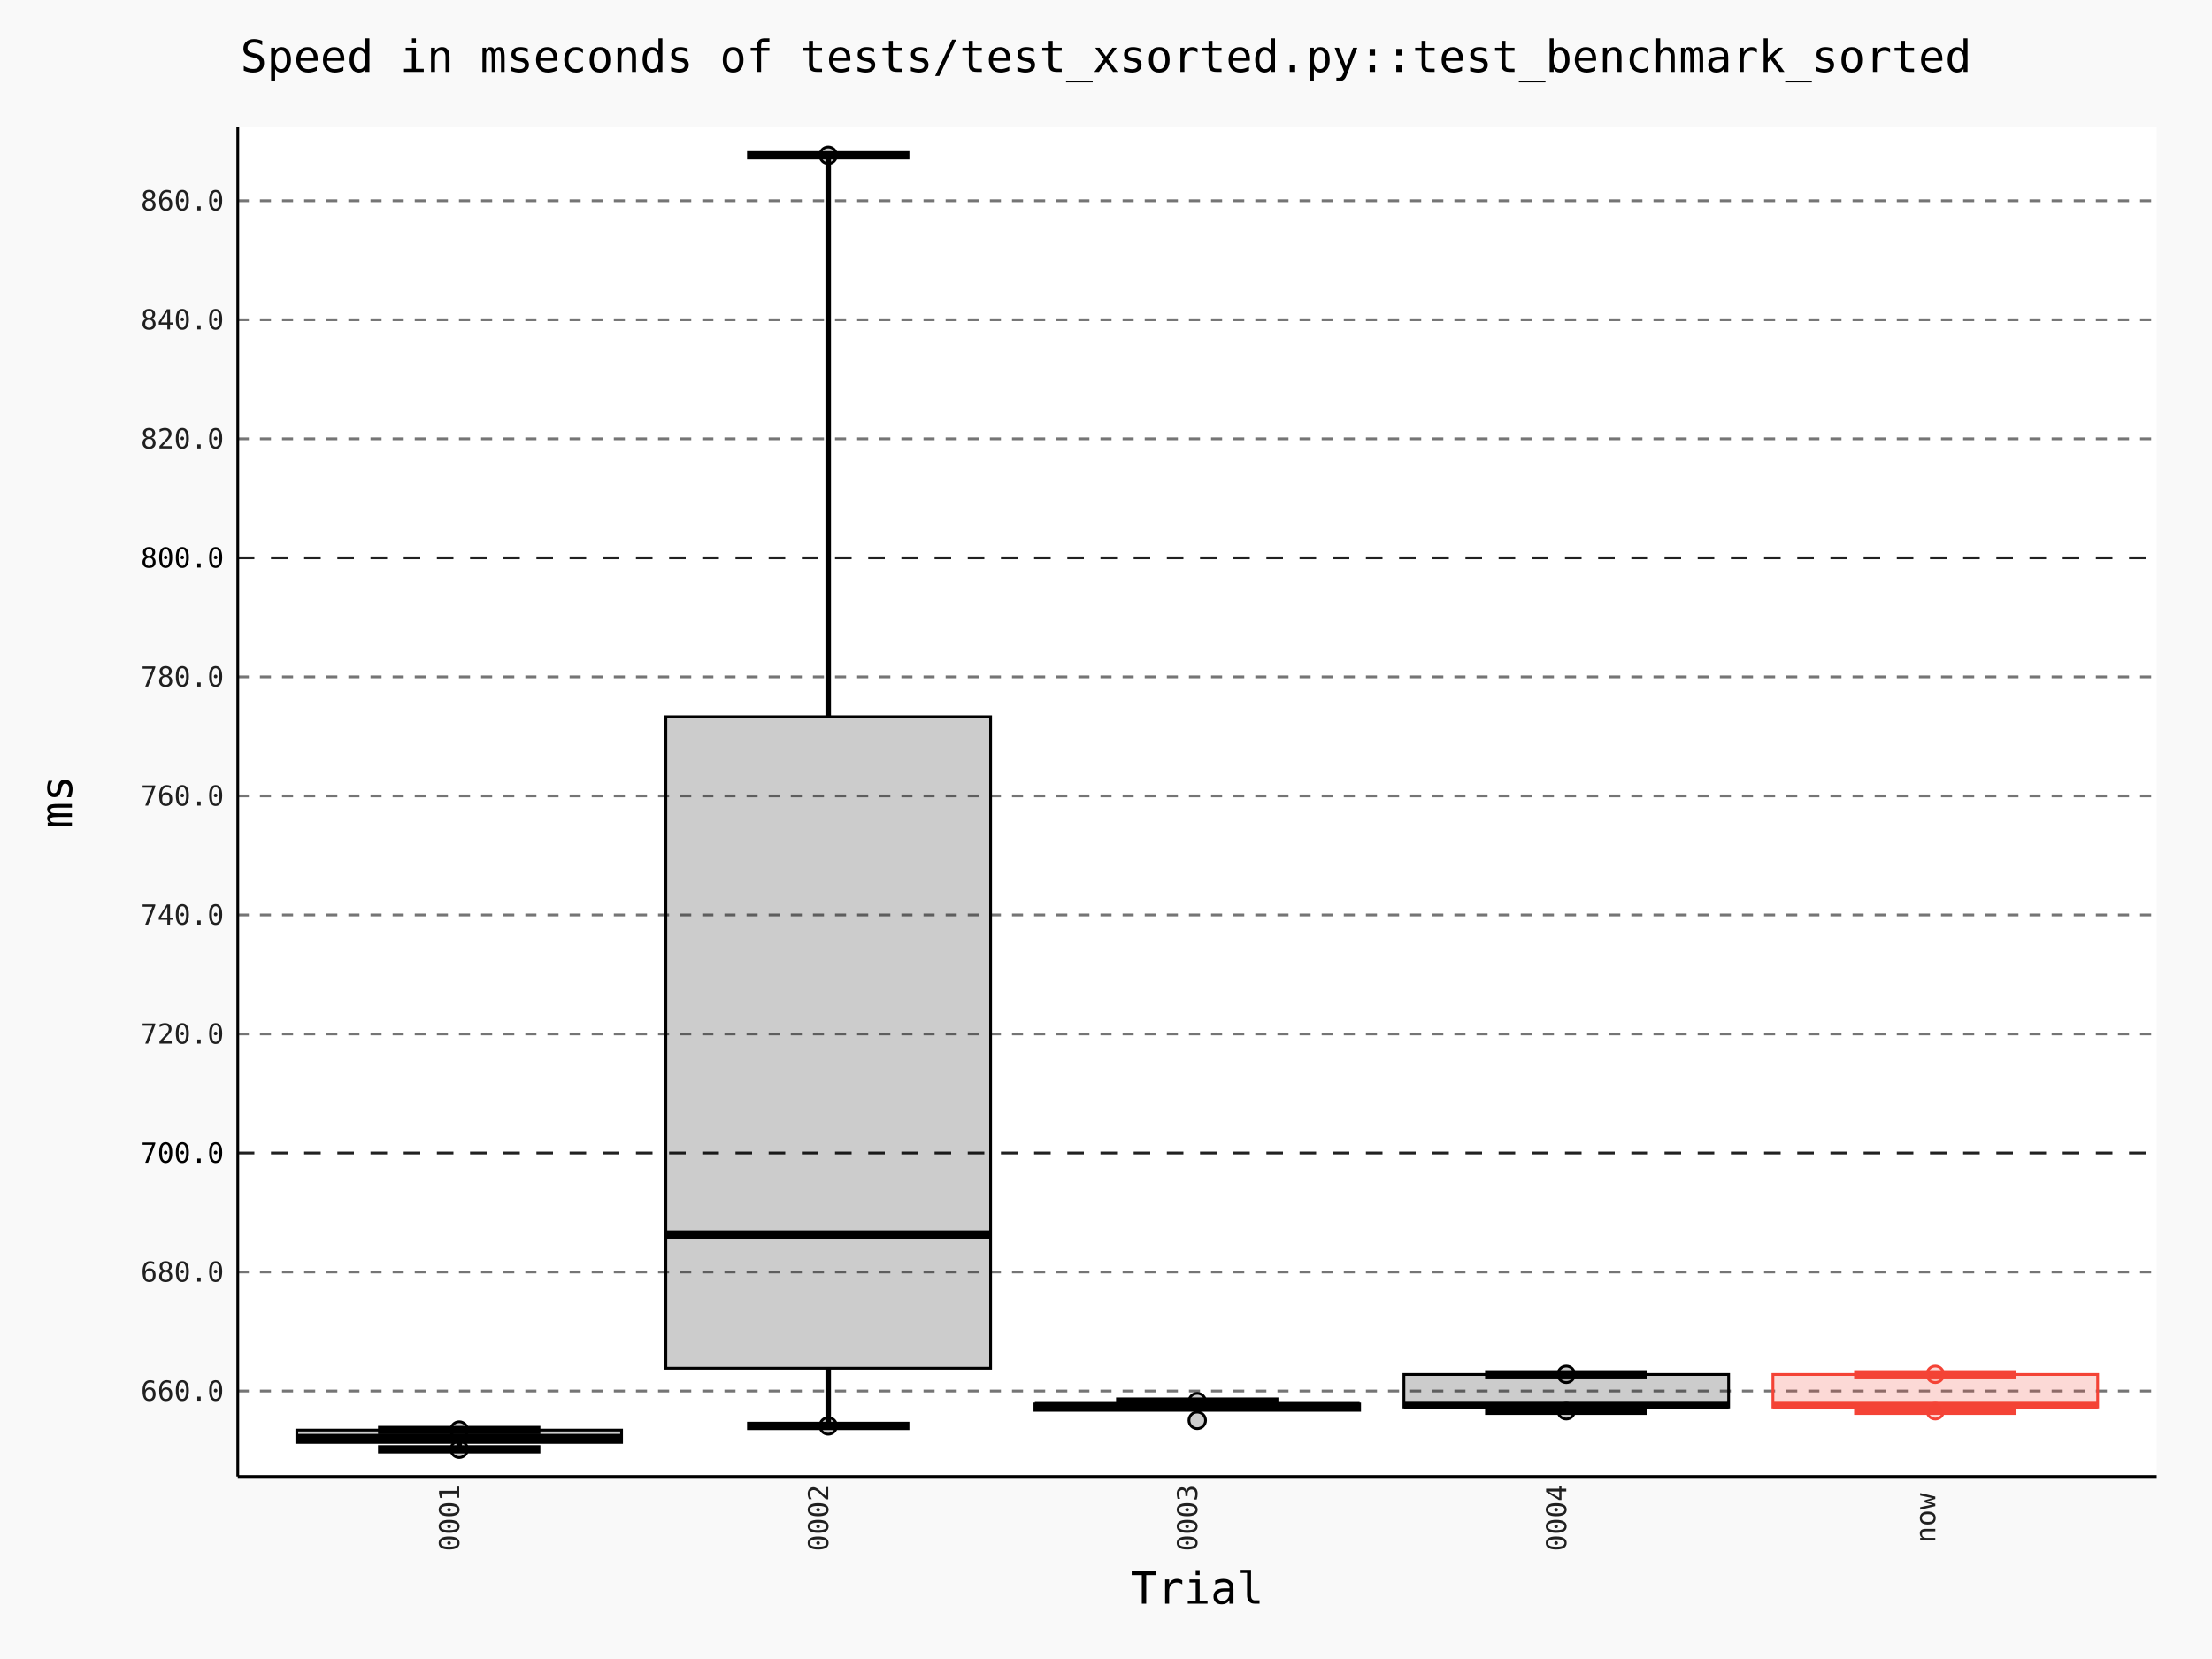
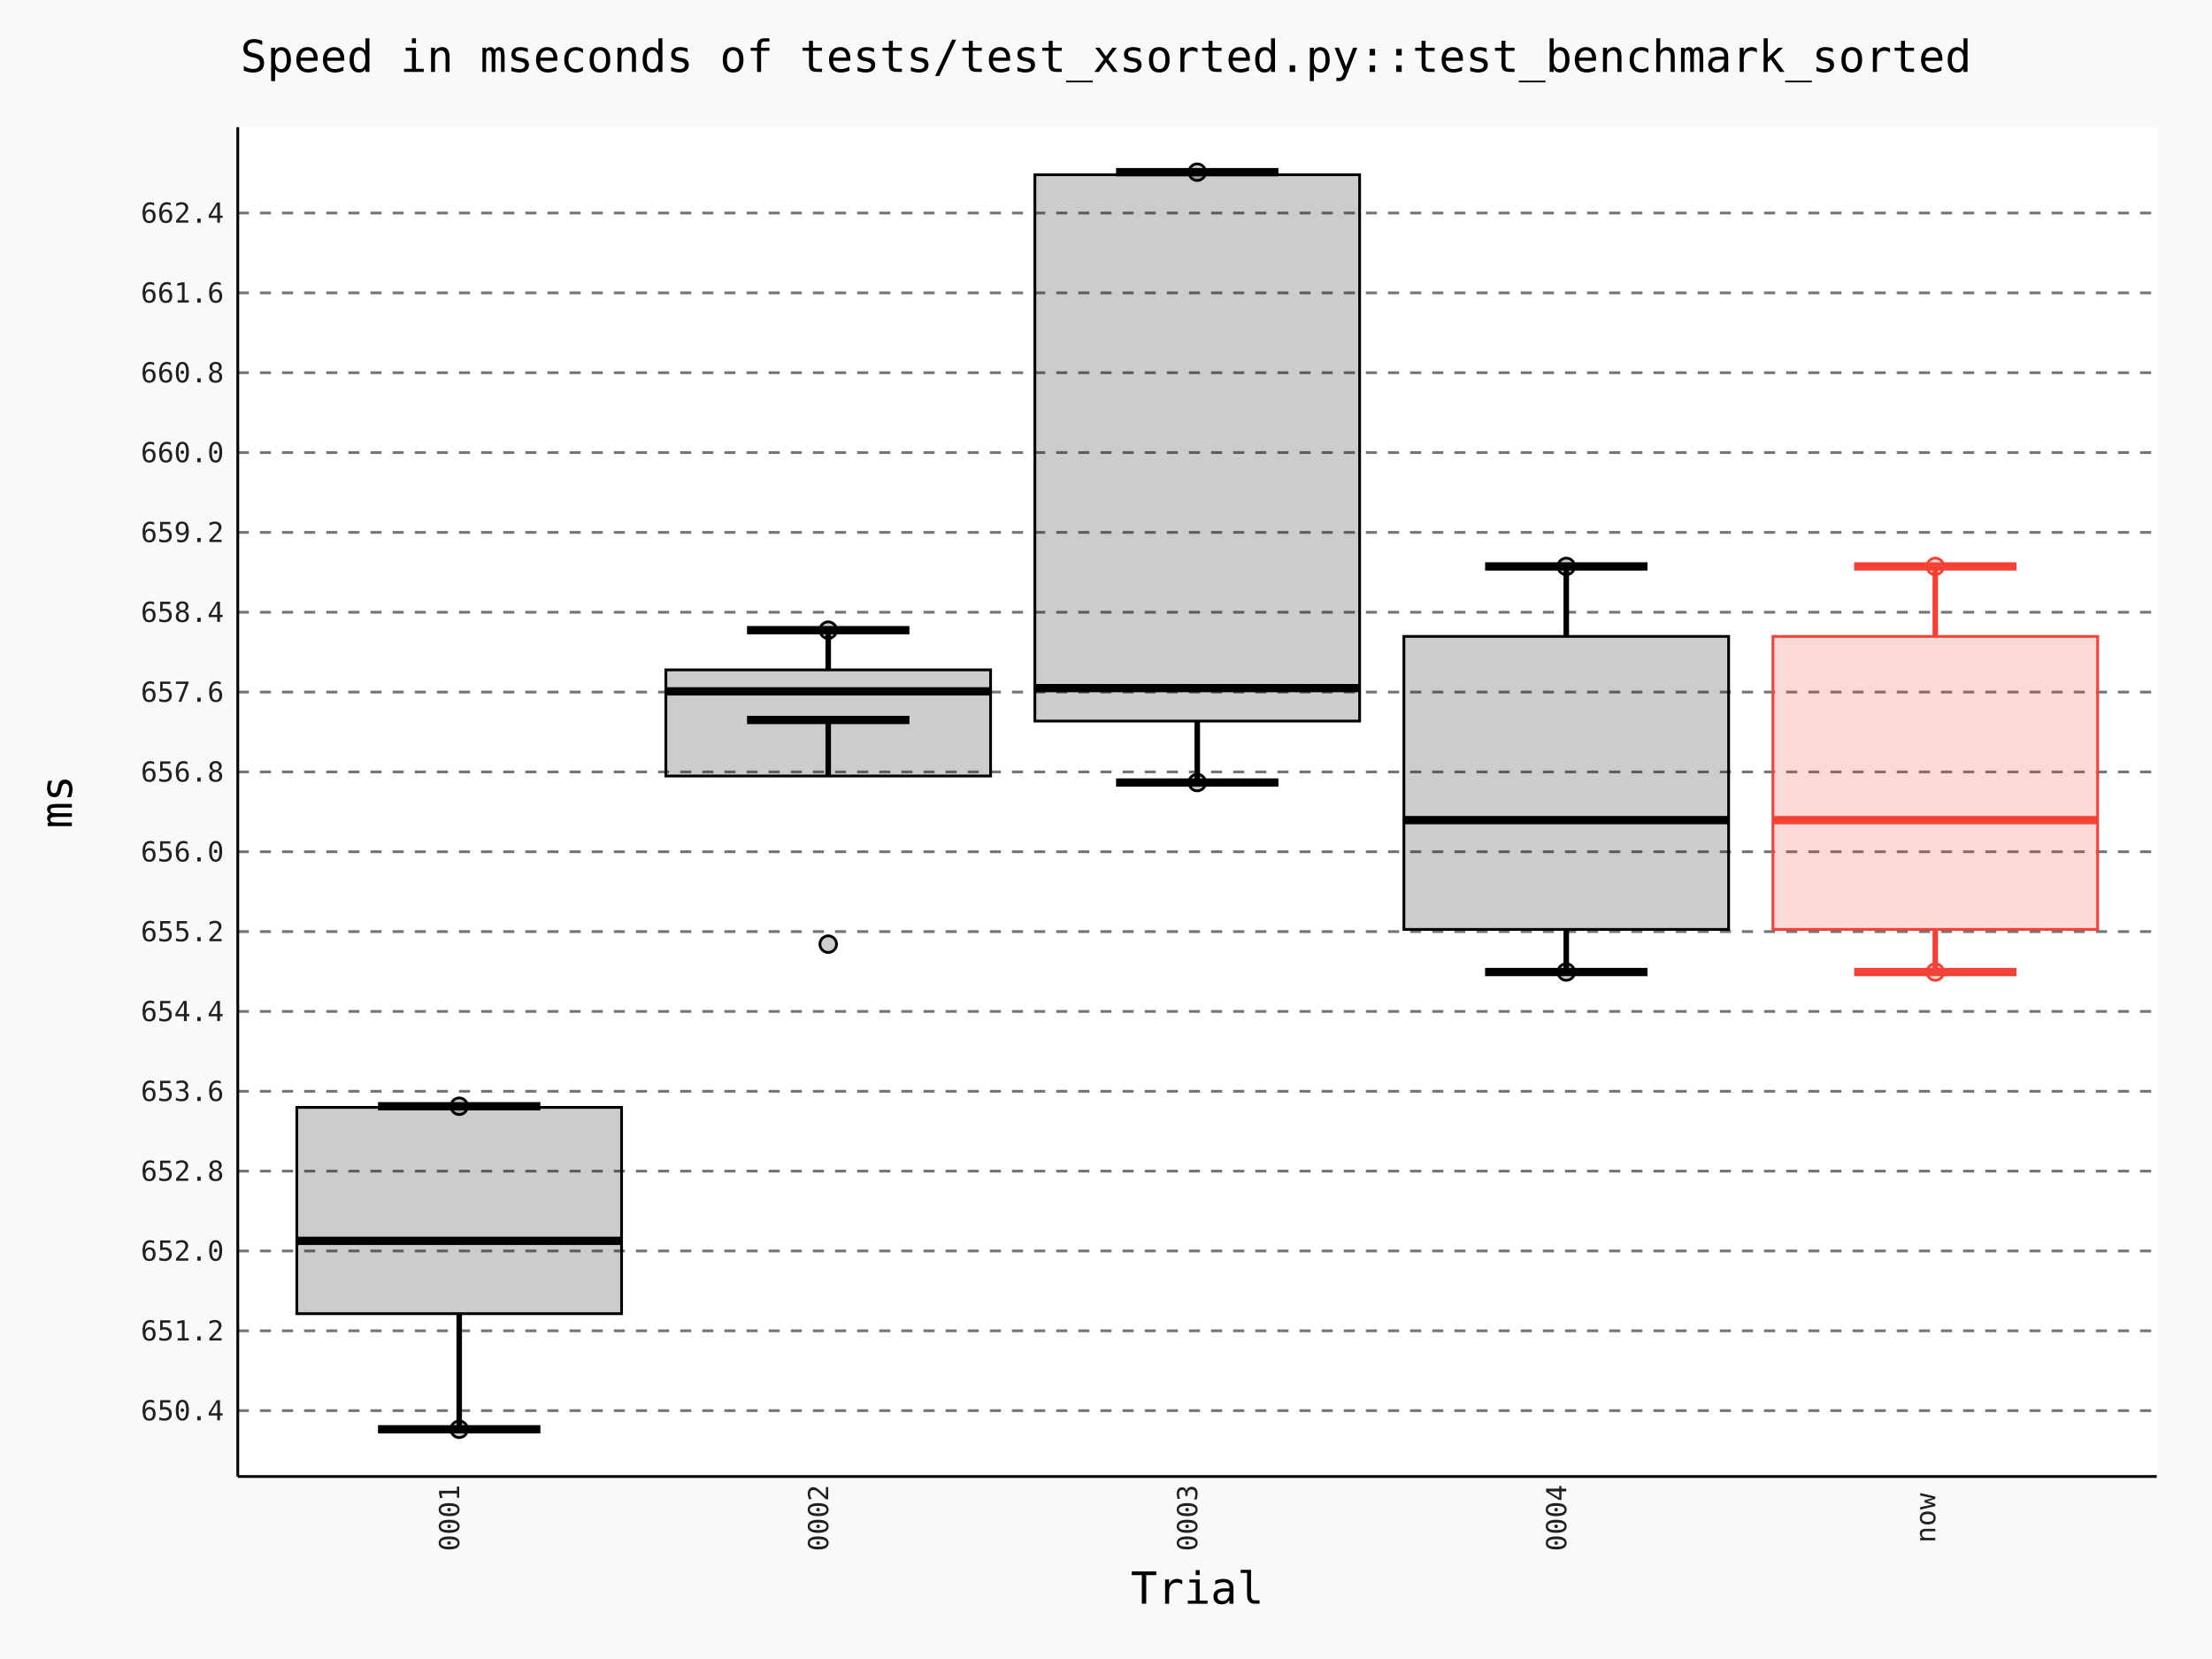
- <svg xmlns="http://www.w3.org/2000/svg" class="pygal-chart" id="chart-aeb1b920-3b83-4a98-8e5c-ac7447470a45" viewBox="0 0 800 600">
+ <svg xmlns="http://www.w3.org/2000/svg" class="pygal-chart" id="chart-685ca85a-692e-4a0f-b8e8-bfdfd15b8a6a" viewBox="0 0 800 600">
  <defs>
-     <style type="text/css">#chart-aeb1b920-3b83-4a98-8e5c-ac7447470a45{-webkit-user-select:none;-webkit-font-smoothing:antialiased;font-family:Consolas,"Deja Vu Sans Mono","Bitstream Vera Sans Mono","Courier New",monospace}#chart-aeb1b920-3b83-4a98-8e5c-ac7447470a45 .title{font-family:Consolas,"Deja Vu Sans Mono","Bitstream Vera Sans Mono","Courier New",monospace;font-size:16px}#chart-aeb1b920-3b83-4a98-8e5c-ac7447470a45 .legends .legend text{font-family:Consolas,"Deja Vu Sans Mono","Bitstream Vera Sans Mono","Courier New",monospace;font-size:14px}#chart-aeb1b920-3b83-4a98-8e5c-ac7447470a45 .axis text{font-family:Consolas,"Deja Vu Sans Mono","Bitstream Vera Sans Mono","Courier New",monospace;font-size:10px}#chart-aeb1b920-3b83-4a98-8e5c-ac7447470a45 .axis text.major{font-family:Consolas,"Deja Vu Sans Mono","Bitstream Vera Sans Mono","Courier New",monospace;font-size:10px}#chart-aeb1b920-3b83-4a98-8e5c-ac7447470a45 .series text{font-family:Consolas,"Deja Vu Sans Mono","Bitstream Vera Sans Mono","Courier New",monospace;font-size:8px}#chart-aeb1b920-3b83-4a98-8e5c-ac7447470a45 .tooltip{font-family:Consolas,"Deja Vu Sans Mono","Bitstream Vera Sans Mono","Courier New",monospace;font-size:14px}#chart-aeb1b920-3b83-4a98-8e5c-ac7447470a45 text.no_data{font-family:Consolas,"Deja Vu Sans Mono","Bitstream Vera Sans Mono","Courier New",monospace;font-size:64px}
- #chart-aeb1b920-3b83-4a98-8e5c-ac7447470a45{background-color:rgba(249,249,249,1)}#chart-aeb1b920-3b83-4a98-8e5c-ac7447470a45 path,#chart-aeb1b920-3b83-4a98-8e5c-ac7447470a45 line,#chart-aeb1b920-3b83-4a98-8e5c-ac7447470a45 rect,#chart-aeb1b920-3b83-4a98-8e5c-ac7447470a45 circle{-webkit-transition:150ms;-moz-transition:150ms;transition:150ms}#chart-aeb1b920-3b83-4a98-8e5c-ac7447470a45 .graph &gt; .background{fill:rgba(249,249,249,1)}#chart-aeb1b920-3b83-4a98-8e5c-ac7447470a45 .plot &gt; .background{fill:rgba(255,255,255,1)}#chart-aeb1b920-3b83-4a98-8e5c-ac7447470a45 .graph{fill:rgba(0,0,0,.87)}#chart-aeb1b920-3b83-4a98-8e5c-ac7447470a45 text.no_data{fill:rgba(0,0,0,1)}#chart-aeb1b920-3b83-4a98-8e5c-ac7447470a45 .title{fill:rgba(0,0,0,1)}#chart-aeb1b920-3b83-4a98-8e5c-ac7447470a45 .legends .legend text{fill:rgba(0,0,0,.87)}#chart-aeb1b920-3b83-4a98-8e5c-ac7447470a45 .legends .legend:hover text{fill:rgba(0,0,0,1)}#chart-aeb1b920-3b83-4a98-8e5c-ac7447470a45 .axis .line{stroke:rgba(0,0,0,1)}#chart-aeb1b920-3b83-4a98-8e5c-ac7447470a45 .axis .guide.line{stroke:rgba(0,0,0,.54)}#chart-aeb1b920-3b83-4a98-8e5c-ac7447470a45 .axis .major.line{stroke:rgba(0,0,0,.87)}#chart-aeb1b920-3b83-4a98-8e5c-ac7447470a45 .axis text.major{fill:rgba(0,0,0,1)}#chart-aeb1b920-3b83-4a98-8e5c-ac7447470a45 .axis.y .guides:hover .guide.line,#chart-aeb1b920-3b83-4a98-8e5c-ac7447470a45 .line-graph .axis.x .guides:hover .guide.line,#chart-aeb1b920-3b83-4a98-8e5c-ac7447470a45 .stackedline-graph .axis.x .guides:hover .guide.line,#chart-aeb1b920-3b83-4a98-8e5c-ac7447470a45 .xy-graph .axis.x .guides:hover .guide.line{stroke:rgba(0,0,0,1)}#chart-aeb1b920-3b83-4a98-8e5c-ac7447470a45 .axis .guides:hover text{fill:rgba(0,0,0,1)}#chart-aeb1b920-3b83-4a98-8e5c-ac7447470a45 .reactive{fill-opacity:.7}#chart-aeb1b920-3b83-4a98-8e5c-ac7447470a45 .reactive.active,#chart-aeb1b920-3b83-4a98-8e5c-ac7447470a45 .active .reactive{fill-opacity:.8;stroke-width:4}#chart-aeb1b920-3b83-4a98-8e5c-ac7447470a45 .series text{fill:rgba(0,0,0,1)}#chart-aeb1b920-3b83-4a98-8e5c-ac7447470a45 .tooltip rect{fill:rgba(255,255,255,1);stroke:rgba(0,0,0,1);-webkit-transition:opacity 150ms;-moz-transition:opacity 150ms;transition:opacity 150ms}#chart-aeb1b920-3b83-4a98-8e5c-ac7447470a45 .tooltip .label{fill:rgba(0,0,0,.87)}#chart-aeb1b920-3b83-4a98-8e5c-ac7447470a45 .tooltip .label{fill:rgba(0,0,0,.87)}#chart-aeb1b920-3b83-4a98-8e5c-ac7447470a45 .tooltip .legend{font-size:.8em;fill:rgba(0,0,0,.54)}#chart-aeb1b920-3b83-4a98-8e5c-ac7447470a45 .tooltip .x_label{font-size:.6em;fill:rgba(0,0,0,1)}#chart-aeb1b920-3b83-4a98-8e5c-ac7447470a45 .tooltip .value{font-size:1.5em}#chart-aeb1b920-3b83-4a98-8e5c-ac7447470a45 .map-element{fill:rgba(0,0,0,.87);stroke:rgba(0,0,0,.54) !important;opacity:.9;stroke-width:3;-webkit-transition:opacity 150ms;-moz-transition:opacity 150ms;transition:opacity 150ms}#chart-aeb1b920-3b83-4a98-8e5c-ac7447470a45 .map-element:hover{opacity:1;stroke-width:10}#chart-aeb1b920-3b83-4a98-8e5c-ac7447470a45 .color-0,#chart-aeb1b920-3b83-4a98-8e5c-ac7447470a45 .color-0 a:visited{stroke:#000000;fill:#000000}#chart-aeb1b920-3b83-4a98-8e5c-ac7447470a45 .color-1,#chart-aeb1b920-3b83-4a98-8e5c-ac7447470a45 .color-1 a:visited{stroke:#000000;fill:#000000}#chart-aeb1b920-3b83-4a98-8e5c-ac7447470a45 .color-2,#chart-aeb1b920-3b83-4a98-8e5c-ac7447470a45 .color-2 a:visited{stroke:#000000;fill:#000000}#chart-aeb1b920-3b83-4a98-8e5c-ac7447470a45 .color-3,#chart-aeb1b920-3b83-4a98-8e5c-ac7447470a45 .color-3 a:visited{stroke:#000000;fill:#000000}#chart-aeb1b920-3b83-4a98-8e5c-ac7447470a45 .color-4,#chart-aeb1b920-3b83-4a98-8e5c-ac7447470a45 .color-4 a:visited{stroke:#F44336;fill:#F44336}#chart-aeb1b920-3b83-4a98-8e5c-ac7447470a45 .text-overlay .color-0 text{fill:white}#chart-aeb1b920-3b83-4a98-8e5c-ac7447470a45 .text-overlay .color-1 text{fill:white}#chart-aeb1b920-3b83-4a98-8e5c-ac7447470a45 .text-overlay .color-2 text{fill:white}#chart-aeb1b920-3b83-4a98-8e5c-ac7447470a45 .text-overlay .color-3 text{fill:white}#chart-aeb1b920-3b83-4a98-8e5c-ac7447470a45 .text-overlay .color-4 text{fill:black}
- #chart-aeb1b920-3b83-4a98-8e5c-ac7447470a45 text.no_data{text-anchor:middle}#chart-aeb1b920-3b83-4a98-8e5c-ac7447470a45 .guide.line{fill-opacity:0}#chart-aeb1b920-3b83-4a98-8e5c-ac7447470a45 .centered{text-anchor:middle}#chart-aeb1b920-3b83-4a98-8e5c-ac7447470a45 .title{text-anchor:middle}#chart-aeb1b920-3b83-4a98-8e5c-ac7447470a45 .legends .legend text{fill-opacity:1}#chart-aeb1b920-3b83-4a98-8e5c-ac7447470a45 .axis.x text{text-anchor:middle}#chart-aeb1b920-3b83-4a98-8e5c-ac7447470a45 .axis.x:not(.web) text[transform]{text-anchor:start}#chart-aeb1b920-3b83-4a98-8e5c-ac7447470a45 .axis.y text{text-anchor:end}#chart-aeb1b920-3b83-4a98-8e5c-ac7447470a45 .axis.y2 text{text-anchor:start}#chart-aeb1b920-3b83-4a98-8e5c-ac7447470a45 .axis .guide.line{stroke-dasharray:4,4}#chart-aeb1b920-3b83-4a98-8e5c-ac7447470a45 .axis .major.guide.line{stroke-dasharray:6,6}#chart-aeb1b920-3b83-4a98-8e5c-ac7447470a45 .horizontal .axis.y .guide.line,#chart-aeb1b920-3b83-4a98-8e5c-ac7447470a45 .horizontal .axis.y2 .guide.line,#chart-aeb1b920-3b83-4a98-8e5c-ac7447470a45 .vertical .axis.x .guide.line{opacity:0}#chart-aeb1b920-3b83-4a98-8e5c-ac7447470a45 .horizontal .axis.always_show .guide.line,#chart-aeb1b920-3b83-4a98-8e5c-ac7447470a45 .vertical .axis.always_show .guide.line{opacity:1 !important}#chart-aeb1b920-3b83-4a98-8e5c-ac7447470a45 .axis.y .guides:hover .guide.line,#chart-aeb1b920-3b83-4a98-8e5c-ac7447470a45 .axis.y2 .guides:hover .guide.line,#chart-aeb1b920-3b83-4a98-8e5c-ac7447470a45 .axis.x .guides:hover .guide.line{opacity:1}#chart-aeb1b920-3b83-4a98-8e5c-ac7447470a45 .axis .guides:hover text{opacity:1}#chart-aeb1b920-3b83-4a98-8e5c-ac7447470a45 .nofill{fill:none}#chart-aeb1b920-3b83-4a98-8e5c-ac7447470a45 .subtle-fill{fill-opacity:.2}#chart-aeb1b920-3b83-4a98-8e5c-ac7447470a45 .dot{stroke-width:1px;fill-opacity:1}#chart-aeb1b920-3b83-4a98-8e5c-ac7447470a45 .dot.active{stroke-width:5px}#chart-aeb1b920-3b83-4a98-8e5c-ac7447470a45 .dot.negative{fill:transparent}#chart-aeb1b920-3b83-4a98-8e5c-ac7447470a45 text,#chart-aeb1b920-3b83-4a98-8e5c-ac7447470a45 tspan{stroke:none !important}#chart-aeb1b920-3b83-4a98-8e5c-ac7447470a45 .series text.active{opacity:1}#chart-aeb1b920-3b83-4a98-8e5c-ac7447470a45 .tooltip rect{fill-opacity:.95;stroke-width:.5}#chart-aeb1b920-3b83-4a98-8e5c-ac7447470a45 .tooltip text{fill-opacity:1}
+     <style type="text/css">#chart-685ca85a-692e-4a0f-b8e8-bfdfd15b8a6a{-webkit-user-select:none;-webkit-font-smoothing:antialiased;font-family:Consolas,"Deja Vu Sans Mono","Bitstream Vera Sans Mono","Courier New",monospace}#chart-685ca85a-692e-4a0f-b8e8-bfdfd15b8a6a .title{font-family:Consolas,"Deja Vu Sans Mono","Bitstream Vera Sans Mono","Courier New",monospace;font-size:16px}#chart-685ca85a-692e-4a0f-b8e8-bfdfd15b8a6a .legends .legend text{font-family:Consolas,"Deja Vu Sans Mono","Bitstream Vera Sans Mono","Courier New",monospace;font-size:14px}#chart-685ca85a-692e-4a0f-b8e8-bfdfd15b8a6a .axis text{font-family:Consolas,"Deja Vu Sans Mono","Bitstream Vera Sans Mono","Courier New",monospace;font-size:10px}#chart-685ca85a-692e-4a0f-b8e8-bfdfd15b8a6a .axis text.major{font-family:Consolas,"Deja Vu Sans Mono","Bitstream Vera Sans Mono","Courier New",monospace;font-size:10px}#chart-685ca85a-692e-4a0f-b8e8-bfdfd15b8a6a .series text{font-family:Consolas,"Deja Vu Sans Mono","Bitstream Vera Sans Mono","Courier New",monospace;font-size:8px}#chart-685ca85a-692e-4a0f-b8e8-bfdfd15b8a6a .tooltip{font-family:Consolas,"Deja Vu Sans Mono","Bitstream Vera Sans Mono","Courier New",monospace;font-size:14px}#chart-685ca85a-692e-4a0f-b8e8-bfdfd15b8a6a text.no_data{font-family:Consolas,"Deja Vu Sans Mono","Bitstream Vera Sans Mono","Courier New",monospace;font-size:64px}
+ #chart-685ca85a-692e-4a0f-b8e8-bfdfd15b8a6a{background-color:rgba(249,249,249,1)}#chart-685ca85a-692e-4a0f-b8e8-bfdfd15b8a6a path,#chart-685ca85a-692e-4a0f-b8e8-bfdfd15b8a6a line,#chart-685ca85a-692e-4a0f-b8e8-bfdfd15b8a6a rect,#chart-685ca85a-692e-4a0f-b8e8-bfdfd15b8a6a circle{-webkit-transition:150ms;-moz-transition:150ms;transition:150ms}#chart-685ca85a-692e-4a0f-b8e8-bfdfd15b8a6a .graph &gt; .background{fill:rgba(249,249,249,1)}#chart-685ca85a-692e-4a0f-b8e8-bfdfd15b8a6a .plot &gt; .background{fill:rgba(255,255,255,1)}#chart-685ca85a-692e-4a0f-b8e8-bfdfd15b8a6a .graph{fill:rgba(0,0,0,.87)}#chart-685ca85a-692e-4a0f-b8e8-bfdfd15b8a6a text.no_data{fill:rgba(0,0,0,1)}#chart-685ca85a-692e-4a0f-b8e8-bfdfd15b8a6a .title{fill:rgba(0,0,0,1)}#chart-685ca85a-692e-4a0f-b8e8-bfdfd15b8a6a .legends .legend text{fill:rgba(0,0,0,.87)}#chart-685ca85a-692e-4a0f-b8e8-bfdfd15b8a6a .legends .legend:hover text{fill:rgba(0,0,0,1)}#chart-685ca85a-692e-4a0f-b8e8-bfdfd15b8a6a .axis .line{stroke:rgba(0,0,0,1)}#chart-685ca85a-692e-4a0f-b8e8-bfdfd15b8a6a .axis .guide.line{stroke:rgba(0,0,0,.54)}#chart-685ca85a-692e-4a0f-b8e8-bfdfd15b8a6a .axis .major.line{stroke:rgba(0,0,0,.87)}#chart-685ca85a-692e-4a0f-b8e8-bfdfd15b8a6a .axis text.major{fill:rgba(0,0,0,1)}#chart-685ca85a-692e-4a0f-b8e8-bfdfd15b8a6a .axis.y .guides:hover .guide.line,#chart-685ca85a-692e-4a0f-b8e8-bfdfd15b8a6a .line-graph .axis.x .guides:hover .guide.line,#chart-685ca85a-692e-4a0f-b8e8-bfdfd15b8a6a .stackedline-graph .axis.x .guides:hover .guide.line,#chart-685ca85a-692e-4a0f-b8e8-bfdfd15b8a6a .xy-graph .axis.x .guides:hover .guide.line{stroke:rgba(0,0,0,1)}#chart-685ca85a-692e-4a0f-b8e8-bfdfd15b8a6a .axis .guides:hover text{fill:rgba(0,0,0,1)}#chart-685ca85a-692e-4a0f-b8e8-bfdfd15b8a6a .reactive{fill-opacity:.7}#chart-685ca85a-692e-4a0f-b8e8-bfdfd15b8a6a .reactive.active,#chart-685ca85a-692e-4a0f-b8e8-bfdfd15b8a6a .active .reactive{fill-opacity:.8;stroke-width:4}#chart-685ca85a-692e-4a0f-b8e8-bfdfd15b8a6a .series text{fill:rgba(0,0,0,1)}#chart-685ca85a-692e-4a0f-b8e8-bfdfd15b8a6a .tooltip rect{fill:rgba(255,255,255,1);stroke:rgba(0,0,0,1);-webkit-transition:opacity 150ms;-moz-transition:opacity 150ms;transition:opacity 150ms}#chart-685ca85a-692e-4a0f-b8e8-bfdfd15b8a6a .tooltip .label{fill:rgba(0,0,0,.87)}#chart-685ca85a-692e-4a0f-b8e8-bfdfd15b8a6a .tooltip .label{fill:rgba(0,0,0,.87)}#chart-685ca85a-692e-4a0f-b8e8-bfdfd15b8a6a .tooltip .legend{font-size:.8em;fill:rgba(0,0,0,.54)}#chart-685ca85a-692e-4a0f-b8e8-bfdfd15b8a6a .tooltip .x_label{font-size:.6em;fill:rgba(0,0,0,1)}#chart-685ca85a-692e-4a0f-b8e8-bfdfd15b8a6a .tooltip .value{font-size:1.5em}#chart-685ca85a-692e-4a0f-b8e8-bfdfd15b8a6a .map-element{fill:rgba(0,0,0,.87);stroke:rgba(0,0,0,.54) !important;opacity:.9;stroke-width:3;-webkit-transition:opacity 150ms;-moz-transition:opacity 150ms;transition:opacity 150ms}#chart-685ca85a-692e-4a0f-b8e8-bfdfd15b8a6a .map-element:hover{opacity:1;stroke-width:10}#chart-685ca85a-692e-4a0f-b8e8-bfdfd15b8a6a .color-0,#chart-685ca85a-692e-4a0f-b8e8-bfdfd15b8a6a .color-0 a:visited{stroke:#000000;fill:#000000}#chart-685ca85a-692e-4a0f-b8e8-bfdfd15b8a6a .color-1,#chart-685ca85a-692e-4a0f-b8e8-bfdfd15b8a6a .color-1 a:visited{stroke:#000000;fill:#000000}#chart-685ca85a-692e-4a0f-b8e8-bfdfd15b8a6a .color-2,#chart-685ca85a-692e-4a0f-b8e8-bfdfd15b8a6a .color-2 a:visited{stroke:#000000;fill:#000000}#chart-685ca85a-692e-4a0f-b8e8-bfdfd15b8a6a .color-3,#chart-685ca85a-692e-4a0f-b8e8-bfdfd15b8a6a .color-3 a:visited{stroke:#000000;fill:#000000}#chart-685ca85a-692e-4a0f-b8e8-bfdfd15b8a6a .color-4,#chart-685ca85a-692e-4a0f-b8e8-bfdfd15b8a6a .color-4 a:visited{stroke:#F44336;fill:#F44336}#chart-685ca85a-692e-4a0f-b8e8-bfdfd15b8a6a .text-overlay .color-0 text{fill:white}#chart-685ca85a-692e-4a0f-b8e8-bfdfd15b8a6a .text-overlay .color-1 text{fill:white}#chart-685ca85a-692e-4a0f-b8e8-bfdfd15b8a6a .text-overlay .color-2 text{fill:white}#chart-685ca85a-692e-4a0f-b8e8-bfdfd15b8a6a .text-overlay .color-3 text{fill:white}#chart-685ca85a-692e-4a0f-b8e8-bfdfd15b8a6a .text-overlay .color-4 text{fill:black}
+ #chart-685ca85a-692e-4a0f-b8e8-bfdfd15b8a6a text.no_data{text-anchor:middle}#chart-685ca85a-692e-4a0f-b8e8-bfdfd15b8a6a .guide.line{fill-opacity:0}#chart-685ca85a-692e-4a0f-b8e8-bfdfd15b8a6a .centered{text-anchor:middle}#chart-685ca85a-692e-4a0f-b8e8-bfdfd15b8a6a .title{text-anchor:middle}#chart-685ca85a-692e-4a0f-b8e8-bfdfd15b8a6a .legends .legend text{fill-opacity:1}#chart-685ca85a-692e-4a0f-b8e8-bfdfd15b8a6a .axis.x text{text-anchor:middle}#chart-685ca85a-692e-4a0f-b8e8-bfdfd15b8a6a .axis.x:not(.web) text[transform]{text-anchor:start}#chart-685ca85a-692e-4a0f-b8e8-bfdfd15b8a6a .axis.y text{text-anchor:end}#chart-685ca85a-692e-4a0f-b8e8-bfdfd15b8a6a .axis.y2 text{text-anchor:start}#chart-685ca85a-692e-4a0f-b8e8-bfdfd15b8a6a .axis .guide.line{stroke-dasharray:4,4}#chart-685ca85a-692e-4a0f-b8e8-bfdfd15b8a6a .axis .major.guide.line{stroke-dasharray:6,6}#chart-685ca85a-692e-4a0f-b8e8-bfdfd15b8a6a .horizontal .axis.y .guide.line,#chart-685ca85a-692e-4a0f-b8e8-bfdfd15b8a6a .horizontal .axis.y2 .guide.line,#chart-685ca85a-692e-4a0f-b8e8-bfdfd15b8a6a .vertical .axis.x .guide.line{opacity:0}#chart-685ca85a-692e-4a0f-b8e8-bfdfd15b8a6a .horizontal .axis.always_show .guide.line,#chart-685ca85a-692e-4a0f-b8e8-bfdfd15b8a6a .vertical .axis.always_show .guide.line{opacity:1 !important}#chart-685ca85a-692e-4a0f-b8e8-bfdfd15b8a6a .axis.y .guides:hover .guide.line,#chart-685ca85a-692e-4a0f-b8e8-bfdfd15b8a6a .axis.y2 .guides:hover .guide.line,#chart-685ca85a-692e-4a0f-b8e8-bfdfd15b8a6a .axis.x .guides:hover .guide.line{opacity:1}#chart-685ca85a-692e-4a0f-b8e8-bfdfd15b8a6a .axis .guides:hover text{opacity:1}#chart-685ca85a-692e-4a0f-b8e8-bfdfd15b8a6a .nofill{fill:none}#chart-685ca85a-692e-4a0f-b8e8-bfdfd15b8a6a .subtle-fill{fill-opacity:.2}#chart-685ca85a-692e-4a0f-b8e8-bfdfd15b8a6a .dot{stroke-width:1px;fill-opacity:1}#chart-685ca85a-692e-4a0f-b8e8-bfdfd15b8a6a .dot.active{stroke-width:5px}#chart-685ca85a-692e-4a0f-b8e8-bfdfd15b8a6a .dot.negative{fill:transparent}#chart-685ca85a-692e-4a0f-b8e8-bfdfd15b8a6a text,#chart-685ca85a-692e-4a0f-b8e8-bfdfd15b8a6a tspan{stroke:none !important}#chart-685ca85a-692e-4a0f-b8e8-bfdfd15b8a6a .series text.active{opacity:1}#chart-685ca85a-692e-4a0f-b8e8-bfdfd15b8a6a .tooltip rect{fill-opacity:.95;stroke-width:.5}#chart-685ca85a-692e-4a0f-b8e8-bfdfd15b8a6a .tooltip text{fill-opacity:1}
.axis.x text{text-anchor:middle !important}.tooltip .value{font-size:1em !important}</style>
  </defs>
  <g class="graph plot-graph vertical">
    <rect class="background" height="600" width="800" x="0" y="0" />
    <g class="plot" transform="translate(86, 46)">
      <rect class="background" height="488" width="694.0" x="0" y="0" />
      <g class="axis y">
        <path class="line" d="M0 488 h694" />
        <g class="guides">
-           <path class="guide line" d="M0 457.091 h694" />
-           <text class="" x="-5" y="460.591">660.0</text>
+           <path class="guide line" d="M0 464.178 h694" />
+           <text class="" x="-5" y="467.678">650.4</text>
        </g>
        <g class="guides">
-           <path class="guide line" d="M0 414.042 h694" />
-           <text class="" x="-5" y="417.542">680.0</text>
+           <path class="guide line" d="M0 435.302 h694" />
+           <text class="" x="-5" y="438.802">651.2</text>
        </g>
        <g class="guides">
-           <path class="major guide line" d="M0 370.994 h694" />
-           <text class="major" x="-5" y="374.494">700.0</text>
+           <path class="guide line" d="M0 406.426 h694" />
+           <text class="" x="-5" y="409.926">652.0</text>
        </g>
        <g class="guides">
-           <path class="guide line" d="M0 327.945 h694" />
-           <text class="" x="-5" y="331.445">720.0</text>
+           <path class="guide line" d="M0 377.55 h694" />
+           <text class="" x="-5" y="381.05">652.8</text>
        </g>
        <g class="guides">
-           <path class="guide line" d="M0 284.896 h694" />
-           <text class="" x="-5" y="288.396">740.0</text>
+           <path class="guide line" d="M0 348.675 h694" />
+           <text class="" x="-5" y="352.175">653.6</text>
        </g>
        <g class="guides">
-           <path class="guide line" d="M0 241.848 h694" />
-           <text class="" x="-5" y="245.348">760.0</text>
+           <path class="guide line" d="M0 319.799 h694" />
+           <text class="" x="-5" y="323.299">654.4</text>
        </g>
        <g class="guides">
-           <path class="guide line" d="M0 198.799 h694" />
-           <text class="" x="-5" y="202.299">780.0</text>
+           <path class="guide line" d="M0 290.923 h694" />
+           <text class="" x="-5" y="294.423">655.2</text>
        </g>
        <g class="guides">
-           <path class="major guide line" d="M0 155.75 h694" />
-           <text class="major" x="-5" y="159.25">800.0</text>
+           <path class="guide line" d="M0 262.047 h694" />
+           <text class="" x="-5" y="265.547">656.0</text>
        </g>
        <g class="guides">
-           <path class="guide line" d="M0 112.701 h694" />
-           <text class="" x="-5" y="116.201">820.0</text>
+           <path class="guide line" d="M0 233.172 h694" />
+           <text class="" x="-5" y="236.672">656.8</text>
        </g>
        <g class="guides">
-           <path class="guide line" d="M0 69.653 h694" />
-           <text class="" x="-5" y="73.153">840.0</text>
+           <path class="guide line" d="M0 204.296 h694" />
+           <text class="" x="-5" y="207.796">657.6</text>
        </g>
        <g class="guides">
-           <path class="guide line" d="M0 26.604 h694" />
-           <text class="" x="-5" y="30.104">860.0</text>
+           <path class="guide line" d="M0 175.42 h694" />
+           <text class="" x="-5" y="178.92">658.4</text>
+         </g>
+         <g class="guides">
+           <path class="guide line" d="M0 146.544 h694" />
+           <text class="" x="-5" y="150.044">659.2</text>
+         </g>
+         <g class="guides">
+           <path class="guide line" d="M0 117.669 h694" />
+           <text class="" x="-5" y="121.169">660.0</text>
+         </g>
+         <g class="guides">
+           <path class="guide line" d="M0 88.793 h694" />
+           <text class="" x="-5" y="92.293">660.8</text>
+         </g>
+         <g class="guides">
+           <path class="guide line" d="M0 59.917 h694" />
+           <text class="" x="-5" y="63.417">661.6</text>
+         </g>
+         <g class="guides">
+           <path class="guide line" d="M0 31.041 h694" />
+           <text class="" x="-5" y="34.541">662.4</text>
        </g>
      </g>
      <g class="axis x">
        <path class="line" d="M0 0 v488" />
        <g class="guides">
          <path class="guide line" d="M80.077 0 v488" />
          <text class="" transform="rotate(-90 80.07692 503)" x="80.077" y="503.0">0001</text>
        </g>
        <g class="guides">
          <path class="guide line" d="M213.538 0 v488" />
          <text class="" transform="rotate(-90 213.5385 503)" x="213.538" y="503.0">0002</text>
        </g>
        <g class="guides">
          <path class="guide line" d="M347 0 v488" />
          <text class="" transform="rotate(-90 347 503)" x="347.0" y="503.0">0003</text>
        </g>
        <g class="guides">
          <path class="guide line" d="M480.462 0 v488" />
          <text class="" transform="rotate(-90 480.4615 503)" x="480.462" y="503.0">0004</text>
        </g>
        <g class="guides">
          <path class="guide line" d="M613.923 0 v488" />
          <text class="" transform="rotate(-90 613.9231 503)" x="613.923" y="503.0">now</text>
        </g>
      </g>
      <g class="series serie-0 color-0">
        <g class="boxes">
          <g class="box">
-             <path class="reactive tooltip-trigger" d="M50.715 478.157 L109.438 478.157" stroke-width="3" />
-             <path class="reactive tooltip-trigger" d="M21.354 474.092 L138.8 474.092" stroke-width="3" />
-             <path class="reactive tooltip-trigger" d="M50.715 471.19 L109.438 471.19" stroke-width="3" />
-             <path class="reactive tooltip-trigger" d="M80.077 478.157 L80.077 475.663" stroke-width="2" />
-             <path class="reactive tooltip-trigger" d="M80.077 471.19 L80.077 471.214" stroke-width="2" />
-             <rect class="subtle-fill reactive tooltip-trigger" height="4.449" width="117.446" x="21.354" y="471.214" />
-             <circle class="subtle-fill reactive tooltip-trigger" cx="80.077" cy="478.157" r="3" />
-             <circle class="subtle-fill reactive tooltip-trigger" cx="80.077" cy="471.19" r="3" />
+             <path class="reactive tooltip-trigger" d="M50.715 470.923 L109.438 470.923" stroke-width="3" />
+             <path class="reactive tooltip-trigger" d="M21.354 402.769 L138.8 402.769" stroke-width="3" />
+             <path class="reactive tooltip-trigger" d="M50.715 354.09 L109.438 354.09" stroke-width="3" />
+             <path class="reactive tooltip-trigger" d="M80.077 470.923 L80.077 429.107" stroke-width="2" />
+             <path class="reactive tooltip-trigger" d="M80.077 354.09 L80.077 354.496" stroke-width="2" />
+             <rect class="subtle-fill reactive tooltip-trigger" height="74.611" width="117.446" x="21.354" y="354.496" />
+             <circle class="subtle-fill reactive tooltip-trigger" cx="80.077" cy="470.923" r="3" />
+             <circle class="subtle-fill reactive tooltip-trigger" cx="80.077" cy="354.09" r="3" />
          </g>
        </g>
      </g>
      <g class="series serie-1 color-1">
        <g class="boxes">
          <g class="box">
-             <path class="reactive tooltip-trigger" d="M184.177 469.699 L242.9 469.699" stroke-width="3" />
-             <path class="reactive tooltip-trigger" d="M154.815 400.498 L272.262 400.498" stroke-width="3" />
-             <path class="reactive tooltip-trigger" d="M184.177 10.156 L242.9 10.156" stroke-width="3" />
-             <path class="reactive tooltip-trigger" d="M213.538 469.699 L213.538 448.834" stroke-width="2" />
-             <path class="reactive tooltip-trigger" d="M213.538 10.156 L213.538 213.214" stroke-width="2" />
-             <rect class="subtle-fill reactive tooltip-trigger" height="235.62" width="117.446" x="154.815" y="213.214" />
-             <circle class="subtle-fill reactive tooltip-trigger" cx="213.538" cy="469.699" r="3" />
-             <circle class="subtle-fill reactive tooltip-trigger" cx="213.538" cy="10.156" r="3" />
+             <path class="reactive tooltip-trigger" d="M184.177 214.384 L242.9 214.384" stroke-width="3" />
+             <path class="reactive tooltip-trigger" d="M154.815 204.038 L272.262 204.038" stroke-width="3" />
+             <path class="reactive tooltip-trigger" d="M184.177 181.908 L242.9 181.908" stroke-width="3" />
+             <path class="reactive tooltip-trigger" d="M213.538 214.384 L213.538 234.653" stroke-width="2" />
+             <path class="reactive tooltip-trigger" d="M213.538 181.908 L213.538 196.27" stroke-width="2" />
+             <rect class="subtle-fill reactive tooltip-trigger" height="38.383" width="117.446" x="154.815" y="196.27" />
+             <circle class="subtle-fill reactive tooltip-trigger" cx="213.538" cy="295.462" r="3" />
+             <circle class="subtle-fill reactive tooltip-trigger" cx="213.538" cy="181.908" r="3" />
          </g>
        </g>
      </g>
      <g class="series serie-2 color-2">
        <g class="boxes">
          <g class="box">
-             <path class="reactive tooltip-trigger" d="M317.638 462.858 L376.362 462.858" stroke-width="3" />
-             <path class="reactive tooltip-trigger" d="M288.277 462.241 L405.723 462.241" stroke-width="3" />
-             <path class="reactive tooltip-trigger" d="M317.638 460.922 L376.362 460.922" stroke-width="3" />
-             <path class="reactive tooltip-trigger" d="M347 462.858 L347 464.067" stroke-width="2" />
-             <path class="reactive tooltip-trigger" d="M347 460.922 L347 461.778" stroke-width="2" />
-             <rect class="subtle-fill reactive tooltip-trigger" height="2.289" width="117.446" x="288.277" y="461.778" />
-             <circle class="subtle-fill reactive tooltip-trigger" cx="347.0" cy="467.693" r="3" />
-             <circle class="subtle-fill reactive tooltip-trigger" cx="347.0" cy="460.922" r="3" />
+             <path class="reactive tooltip-trigger" d="M317.638 237.019 L376.362 237.019" stroke-width="3" />
+             <path class="reactive tooltip-trigger" d="M288.277 202.863 L405.723 202.863" stroke-width="3" />
+             <path class="reactive tooltip-trigger" d="M317.638 16.268 L376.362 16.268" stroke-width="3" />
+             <path class="reactive tooltip-trigger" d="M347 237.019 L347 214.788" stroke-width="2" />
+             <path class="reactive tooltip-trigger" d="M347 16.268 L347 17.196" stroke-width="2" />
+             <rect class="subtle-fill reactive tooltip-trigger" height="197.592" width="117.446" x="288.277" y="17.196" />
+             <circle class="subtle-fill reactive tooltip-trigger" cx="347.0" cy="237.019" r="3" />
+             <circle class="subtle-fill reactive tooltip-trigger" cx="347.0" cy="16.268" r="3" />
          </g>
        </g>
      </g>
      <g class="series serie-3 color-3">
        <g class="boxes">
          <g class="box">
-             <path class="reactive tooltip-trigger" d="M451.1 464.208 L509.823 464.208" stroke-width="3" />
-             <path class="reactive tooltip-trigger" d="M421.738 462.171 L539.185 462.171" stroke-width="3" />
-             <path class="reactive tooltip-trigger" d="M451.1 451.044 L509.823 451.044" stroke-width="3" />
-             <path class="reactive tooltip-trigger" d="M480.462 464.208 L480.462 462.883" stroke-width="2" />
-             <path class="reactive tooltip-trigger" d="M480.462 451.044 L480.462 451.1" stroke-width="2" />
-             <rect class="subtle-fill reactive tooltip-trigger" height="11.783" width="117.446" x="421.738" y="451.1" />
-             <circle class="subtle-fill reactive tooltip-trigger" cx="480.462" cy="464.208" r="3" />
-             <circle class="subtle-fill reactive tooltip-trigger" cx="480.462" cy="451.044" r="3" />
+             <path class="reactive tooltip-trigger" d="M451.1 305.55 L509.823 305.55" stroke-width="3" />
+             <path class="reactive tooltip-trigger" d="M421.738 250.61 L539.185 250.61" stroke-width="3" />
+             <path class="reactive tooltip-trigger" d="M451.1 158.854 L509.823 158.854" stroke-width="3" />
+             <path class="reactive tooltip-trigger" d="M480.462 305.55 L480.462 290.136" stroke-width="2" />
+             <path class="reactive tooltip-trigger" d="M480.462 158.854 L480.462 184.166" stroke-width="2" />
+             <rect class="subtle-fill reactive tooltip-trigger" height="105.97" width="117.446" x="421.738" y="184.166" />
+             <circle class="subtle-fill reactive tooltip-trigger" cx="480.462" cy="305.55" r="3" />
+             <circle class="subtle-fill reactive tooltip-trigger" cx="480.462" cy="158.854" r="3" />
          </g>
        </g>
      </g>
      <g class="series serie-4 color-4">
        <g class="boxes">
          <g class="box">
-             <path class="reactive tooltip-trigger" d="M584.562 464.208 L643.285 464.208" stroke-width="3" />
-             <path class="reactive tooltip-trigger" d="M555.2 462.171 L672.646 462.171" stroke-width="3" />
-             <path class="reactive tooltip-trigger" d="M584.562 451.044 L643.285 451.044" stroke-width="3" />
-             <path class="reactive tooltip-trigger" d="M613.923 464.208 L613.923 462.883" stroke-width="2" />
-             <path class="reactive tooltip-trigger" d="M613.923 451.044 L613.923 451.1" stroke-width="2" />
-             <rect class="subtle-fill reactive tooltip-trigger" height="11.783" width="117.446" x="555.2" y="451.1" />
-             <circle class="subtle-fill reactive tooltip-trigger" cx="613.923" cy="464.208" r="3" />
-             <circle class="subtle-fill reactive tooltip-trigger" cx="613.923" cy="451.044" r="3" />
+             <path class="reactive tooltip-trigger" d="M584.562 305.55 L643.285 305.55" stroke-width="3" />
+             <path class="reactive tooltip-trigger" d="M555.2 250.61 L672.646 250.61" stroke-width="3" />
+             <path class="reactive tooltip-trigger" d="M584.562 158.854 L643.285 158.854" stroke-width="3" />
+             <path class="reactive tooltip-trigger" d="M613.923 305.55 L613.923 290.136" stroke-width="2" />
+             <path class="reactive tooltip-trigger" d="M613.923 158.854 L613.923 184.166" stroke-width="2" />
+             <rect class="subtle-fill reactive tooltip-trigger" height="105.97" width="117.446" x="555.2" y="184.166" />
+             <circle class="subtle-fill reactive tooltip-trigger" cx="613.923" cy="305.55" r="3" />
+             <circle class="subtle-fill reactive tooltip-trigger" cx="613.923" cy="158.854" r="3" />
          </g>
        </g>
      </g>
    </g>
    <g class="titles">
      <text class="title plot_title" x="400.0" y="26">Speed in mseconds of tests/test_xsorted.py::test_benchmark_sorted</text>
      <text class="title" x="433.0" y="580">Trial</text>
      <text class="title" transform="rotate(-90 0 290)" x="0" y="316.0">ms</text>
    </g>
    <g class="plot overlay" transform="translate(86, 46)">
      <g class="series serie-0 color-0" />
      <g class="series serie-1 color-1" />
      <g class="series serie-2 color-2" />
      <g class="series serie-3 color-3" />
      <g class="series serie-4 color-4" />
    </g>
    <g class="plot text-overlay" transform="translate(86, 46)">
      <g class="series serie-0 color-0" />
      <g class="series serie-1 color-1" />
      <g class="series serie-2 color-2" />
      <g class="series serie-3 color-3" />
      <g class="series serie-4 color-4" />
    </g>
    <g class="plot tooltip-overlay" transform="translate(86, 46)">
      <g class="tooltip" style="opacity: 0" transform="translate(0 0)">
        <rect class="tooltip-box" height="0" rx="0" ry="0" width="0" />
        <g class="text" />
      </g>
    </g>
  </g>
</svg>
